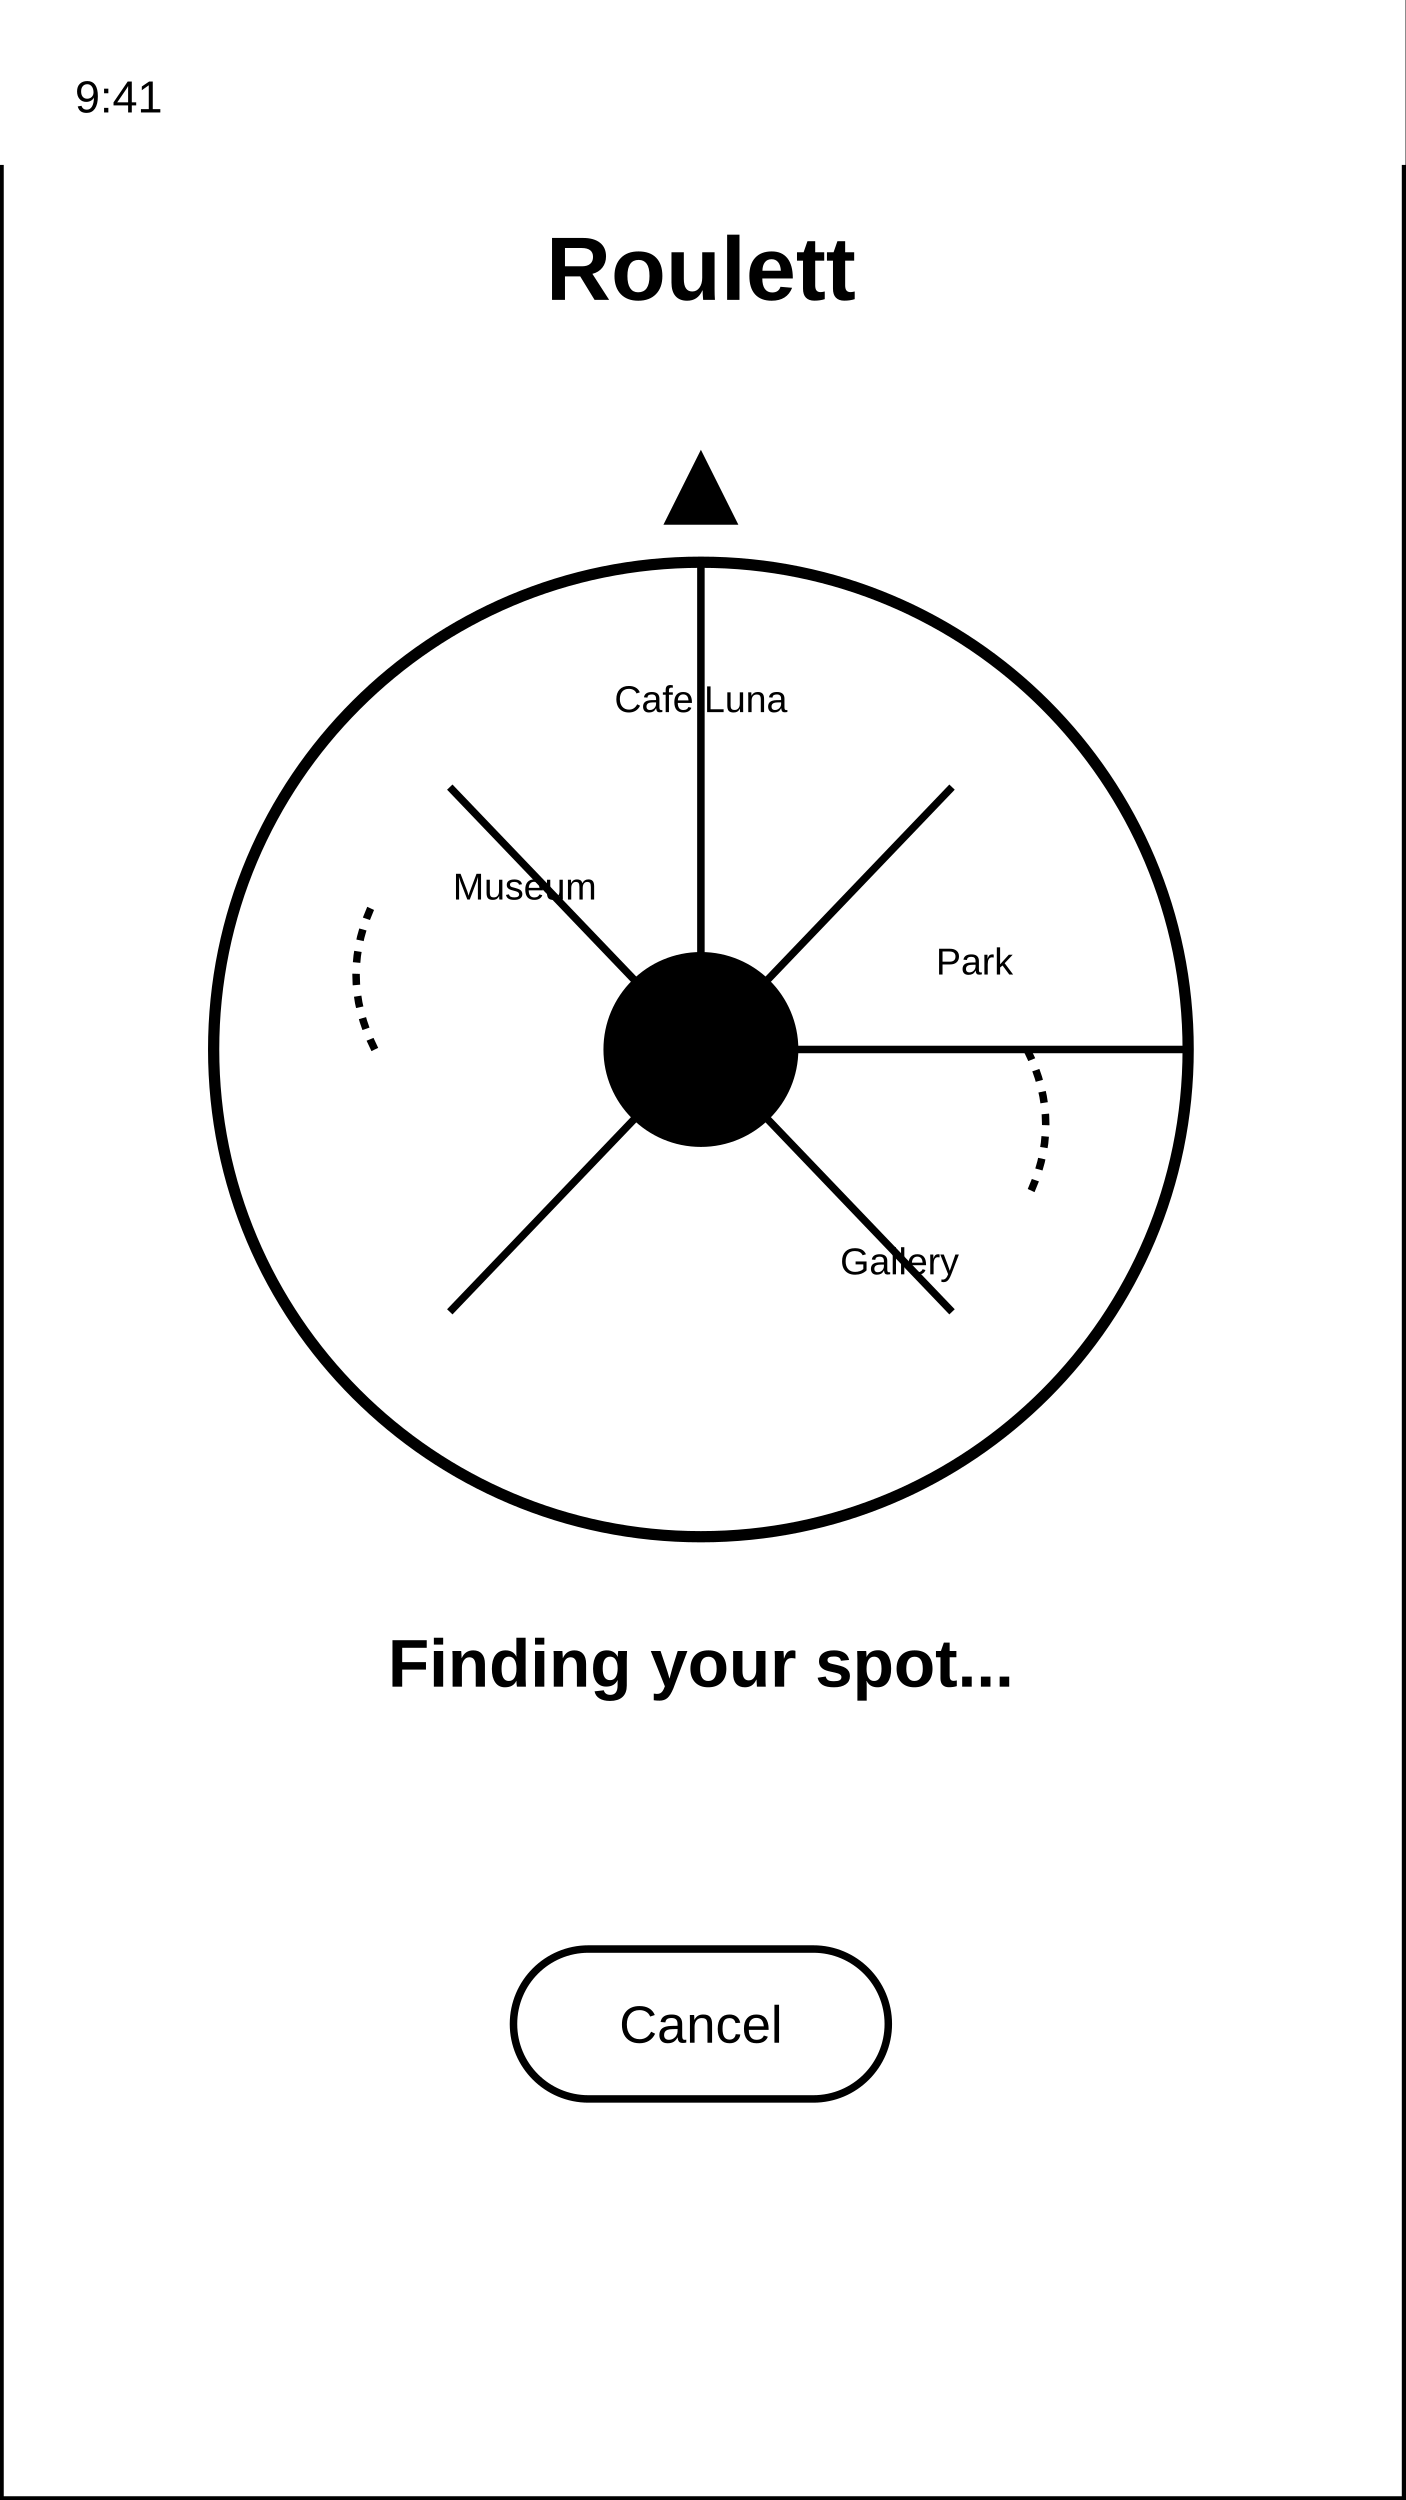
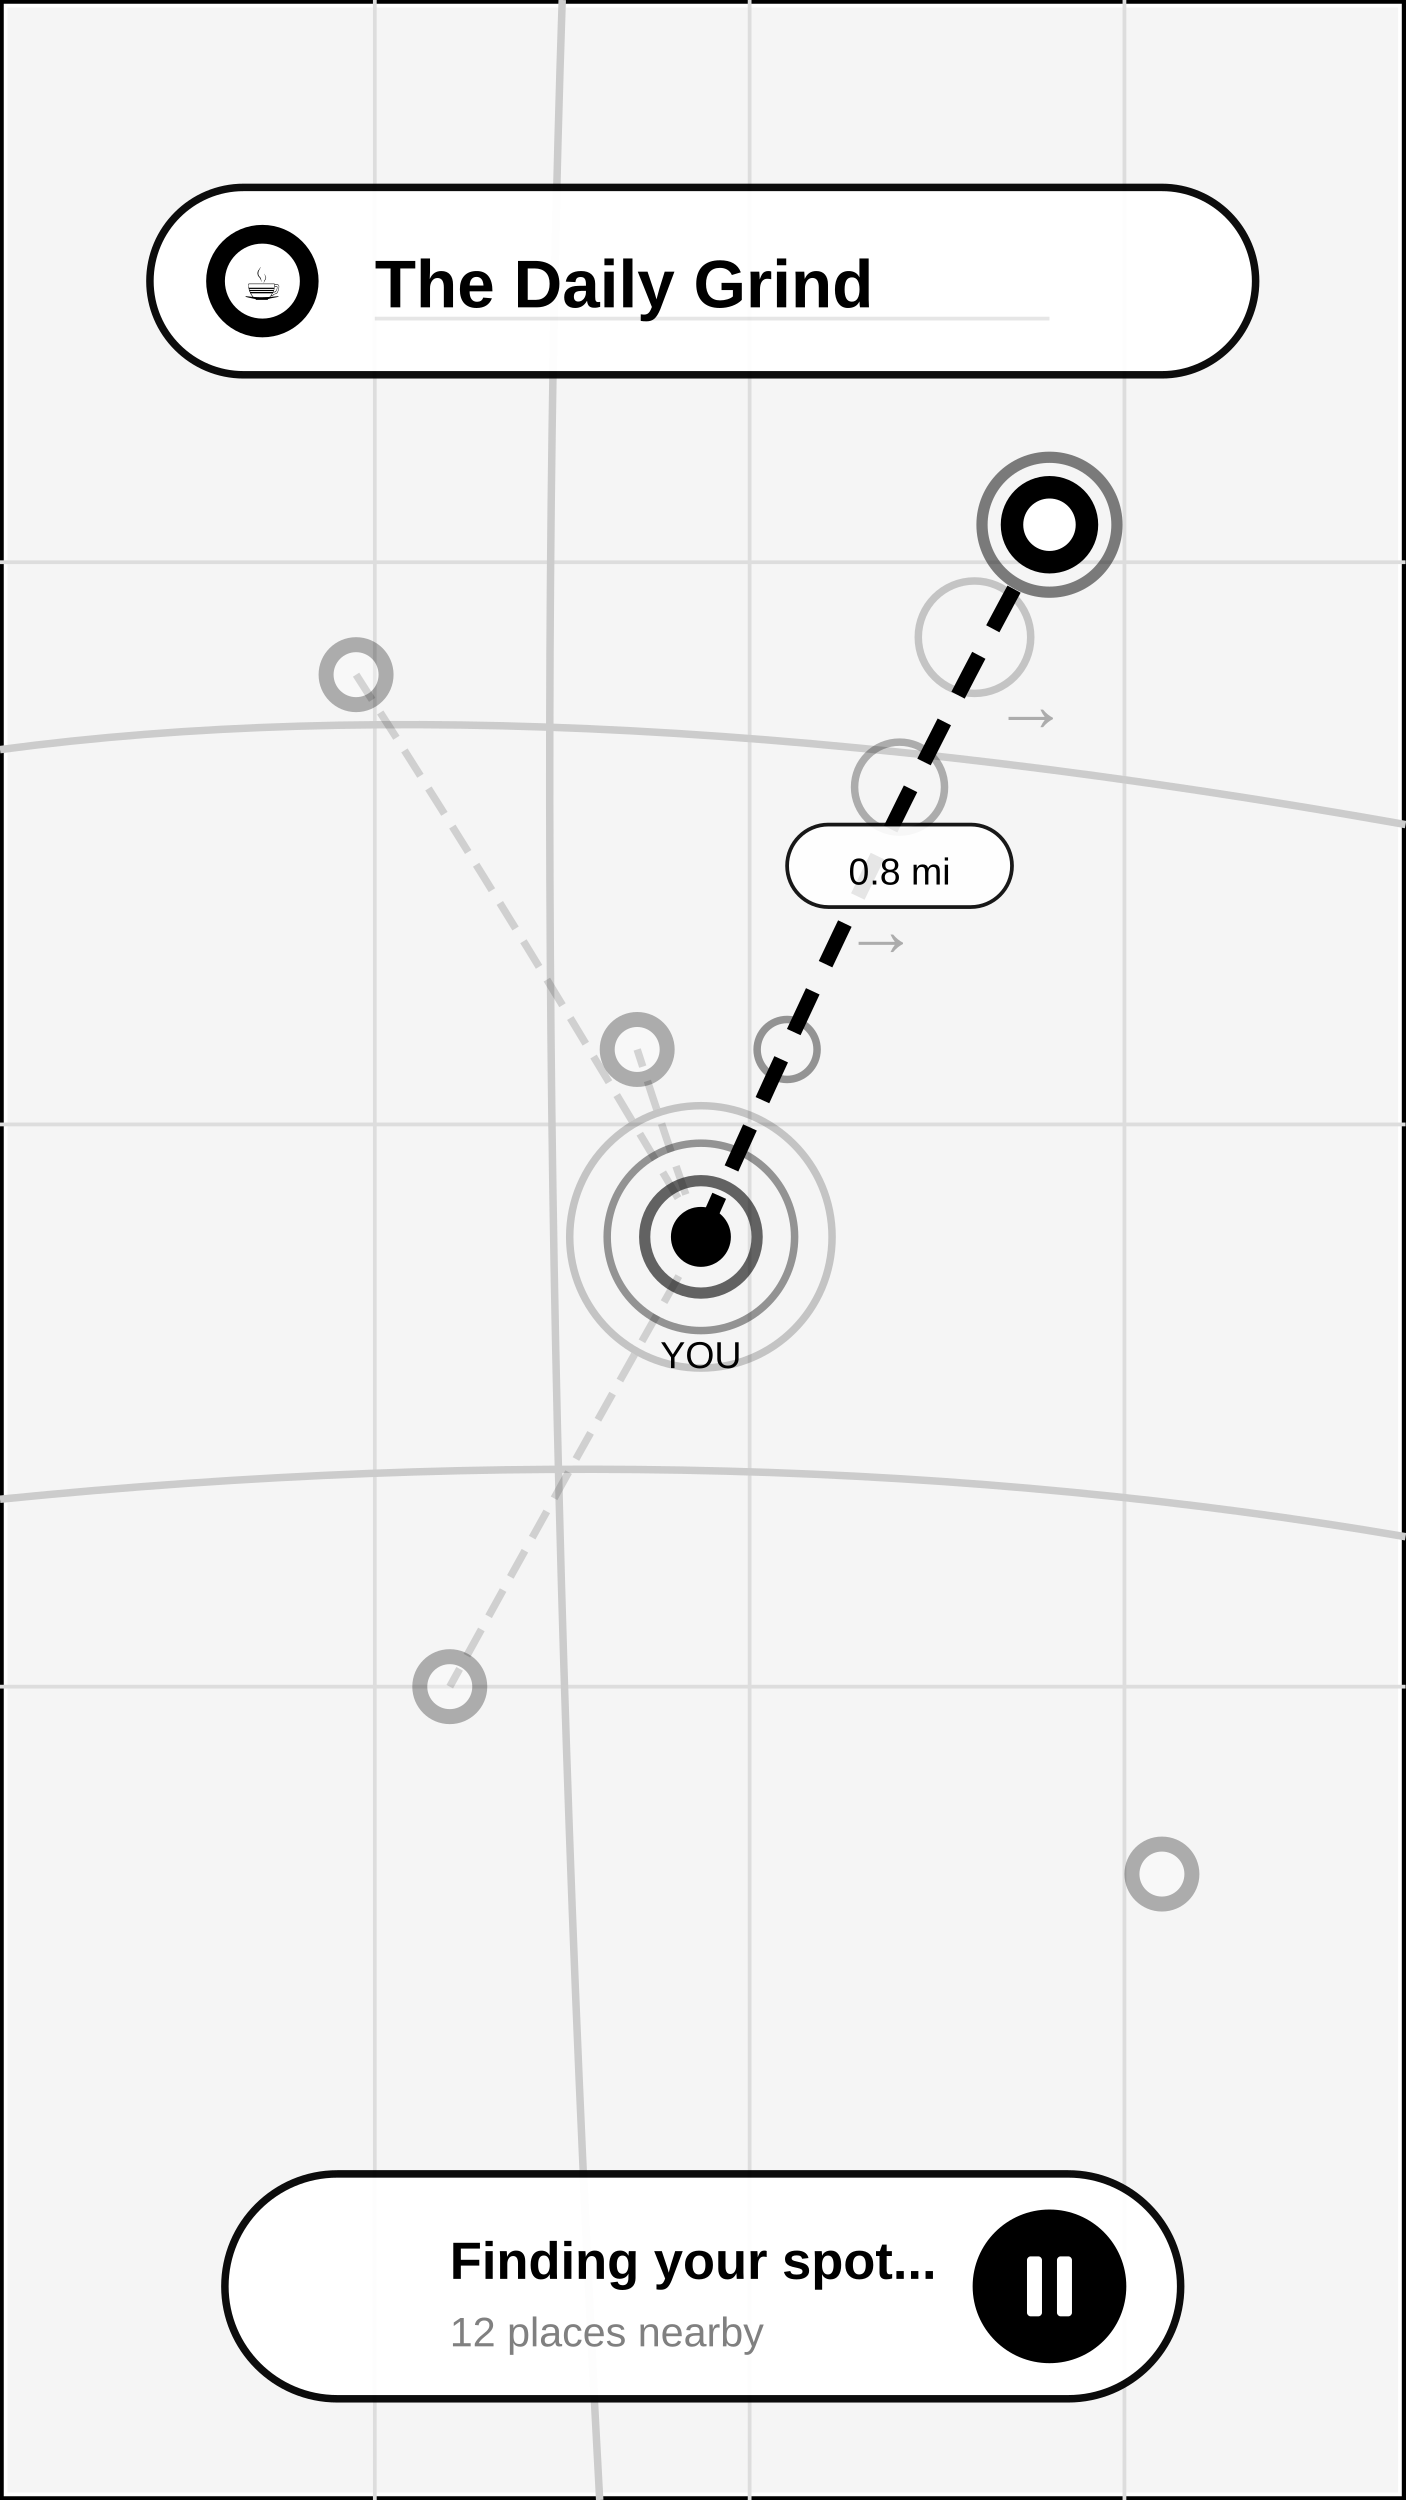
<svg xmlns="http://www.w3.org/2000/svg" width="375" height="667">
  <rect width="375" height="667" fill="white" stroke="black" stroke-width="2" />
-   <rect width="375" height="44" fill="white" />
-   <text x="20" y="30" font-family="Arial" font-size="12" fill="black">9:41</text>
-   <text x="187" y="80" font-family="Arial" font-size="24" font-weight="bold" fill="black" text-anchor="middle">Roulett</text>
-   <circle cx="187" cy="280" r="130" fill="white" stroke="black" stroke-width="3" />
-   <line x1="187" y1="150" x2="187" y2="280" stroke="black" stroke-width="2" />
-   <line x1="187" y1="280" x2="317" y2="280" stroke="black" stroke-width="2" />
-   <line x1="187" y1="280" x2="120" y2="210" stroke="black" stroke-width="2" />
-   <line x1="187" y1="280" x2="254" y2="210" stroke="black" stroke-width="2" />
-   <line x1="187" y1="280" x2="120" y2="350" stroke="black" stroke-width="2" />
-   <line x1="187" y1="280" x2="254" y2="350" stroke="black" stroke-width="2" />
-   <circle cx="187" cy="280" r="25" fill="black" stroke="black" stroke-width="2" />
-   <path d="M 187 120 L 177 140 L 197 140 Z" fill="black" />
-   <text x="187" y="190" font-family="Arial" font-size="10" fill="black" text-anchor="middle">Cafe Luna</text>
-   <text x="260" y="260" font-family="Arial" font-size="10" fill="black" text-anchor="middle">Park</text>
-   <text x="140" y="240" font-family="Arial" font-size="10" fill="black" text-anchor="middle">Museum</text>
-   <text x="240" y="340" font-family="Arial" font-size="10" fill="black" text-anchor="middle">Gallery</text>
-   <text x="187" y="450" font-family="Arial" font-size="18" font-weight="bold" fill="black" text-anchor="middle">Finding your spot...</text>
-   <path d="M 100 280 Q 90 260 100 240" stroke="black" stroke-width="2" fill="none" stroke-dasharray="3,3" />
-   <path d="M 274 280 Q 284 300 274 320" stroke="black" stroke-width="2" fill="none" stroke-dasharray="3,3" />
-   <rect x="137" y="520" width="100" height="40" fill="white" stroke="black" stroke-width="2" rx="20" />
-   <text x="187" y="545" font-family="Arial" font-size="14" fill="black" text-anchor="middle">Cancel</text>
+   <rect x="2" y="2" width="371" height="663" fill="#f5f5f5" />
+   <line x1="0" y1="150" x2="375" y2="150" stroke="#ddd" stroke-width="1" />
+   <line x1="0" y1="300" x2="375" y2="300" stroke="#ddd" stroke-width="1" />
+   <line x1="0" y1="450" x2="375" y2="450" stroke="#ddd" stroke-width="1" />
+   <line x1="100" y1="0" x2="100" y2="667" stroke="#ddd" stroke-width="1" />
+   <line x1="200" y1="0" x2="200" y2="667" stroke="#ddd" stroke-width="1" />
+   <line x1="300" y1="0" x2="300" y2="667" stroke="#ddd" stroke-width="1" />
+   <path d="M 0 200 Q 150 180 375 220" stroke="#ccc" stroke-width="2" fill="none" />
+   <path d="M 0 400 Q 200 380 375 410" stroke="#ccc" stroke-width="2" fill="none" />
+   <path d="M 150 0 Q 140 300 160 667" stroke="#ccc" stroke-width="2" fill="none" />
+   <g opacity="0.3">
+     <circle cx="95" cy="180" r="10" fill="black" />
+     <circle cx="95" cy="180" r="6" fill="white" />
+   </g>
+   <g opacity="0.3">
+     <circle cx="170" cy="280" r="10" fill="black" />
+     <circle cx="170" cy="280" r="6" fill="white" />
+   </g>
+   <g opacity="0.3">
+     <circle cx="120" cy="450" r="10" fill="black" />
+     <circle cx="120" cy="450" r="6" fill="white" />
+   </g>
+   <g opacity="0.3">
+     <circle cx="310" cy="500" r="10" fill="black" />
+     <circle cx="310" cy="500" r="6" fill="white" />
+   </g>
+   <path d="M 187 330 Q 140 250 95 180" stroke="black" stroke-width="2" fill="none" opacity="0.15" stroke-dasharray="8,4" />
+   <path d="M 187 330 Q 178 305 170 280" stroke="black" stroke-width="2" fill="none" opacity="0.15" stroke-dasharray="8,4" />
+   <path d="M 187 330 Q 153 390 120 450" stroke="black" stroke-width="2" fill="none" opacity="0.15" stroke-dasharray="8,4" />
+   <path d="M 187 330 Q 238 215 280 140" stroke="black" stroke-width="4" fill="none" stroke-dasharray="12,8" />
+   <circle cx="210" cy="280" r="8" fill="none" stroke="black" stroke-width="2" opacity="0.4" />
+   <circle cx="240" cy="210" r="12" fill="none" stroke="black" stroke-width="2" opacity="0.3" />
+   <circle cx="260" cy="170" r="15" fill="none" stroke="black" stroke-width="2" opacity="0.2" />
+   <circle cx="187" cy="330" r="35" fill="none" stroke="black" stroke-width="2" opacity="0.2" />
+   <circle cx="187" cy="330" r="25" fill="none" stroke="black" stroke-width="2" opacity="0.4" />
+   <circle cx="187" cy="330" r="15" fill="none" stroke="black" stroke-width="3" opacity="0.6" />
+   <circle cx="187" cy="330" r="8" fill="black" />
+   <text x="187" y="365" font-family="Arial" font-size="10" fill="black" text-anchor="middle">YOU</text>
+   <circle cx="280" cy="140" r="18" fill="none" stroke="black" stroke-width="3" opacity="0.5" />
+   <circle cx="280" cy="140" r="12" fill="black" stroke="black" stroke-width="2" />
+   <circle cx="280" cy="140" r="7" fill="white" />
+   <rect x="40" y="50" width="295" height="50" fill="white" stroke="black" stroke-width="2" rx="25" opacity="0.95" />
+   <circle cx="70" cy="75" r="15" fill="black" />
+   <circle cx="70" cy="75" r="10" fill="white" />
+   <text x="70" y="80" font-family="Arial" font-size="12" fill="black" text-anchor="middle">☕</text>
+   <text x="100" y="82" font-family="Arial" font-size="18" font-weight="bold" fill="black">The Daily Grind</text>
+   <line x1="100" y1="85" x2="280" y2="85" stroke="black" stroke-width="1" opacity="0.1" />
+   <rect x="60" y="580" width="255" height="60" fill="white" stroke="black" stroke-width="2" rx="30" opacity="0.95" />
+   <text x="120" y="608" font-family="Arial" font-size="14" font-weight="bold" fill="black">Finding your spot...</text>
+   <text x="120" y="626" font-family="Arial" font-size="11" fill="gray">12 places nearby</text>
+   <circle cx="280" cy="610" r="20" fill="black" stroke="black" stroke-width="1" />
+   <rect x="274" y="602" width="4" height="16" fill="white" rx="1" />
+   <rect x="282" y="602" width="4" height="16" fill="white" rx="1" />
+   <rect x="210" y="220" width="60" height="22" fill="white" stroke="black" stroke-width="1" rx="11" opacity="0.9" />
+   <text x="240" y="236" font-family="Arial" font-size="10" fill="black" text-anchor="middle">0.8 mi</text>
+   <text x="225" y="255" font-family="Arial" font-size="20" fill="black" opacity="0.3">→</text>
+   <text x="265" y="195" font-family="Arial" font-size="20" fill="black" opacity="0.3">→</text>
</svg>
